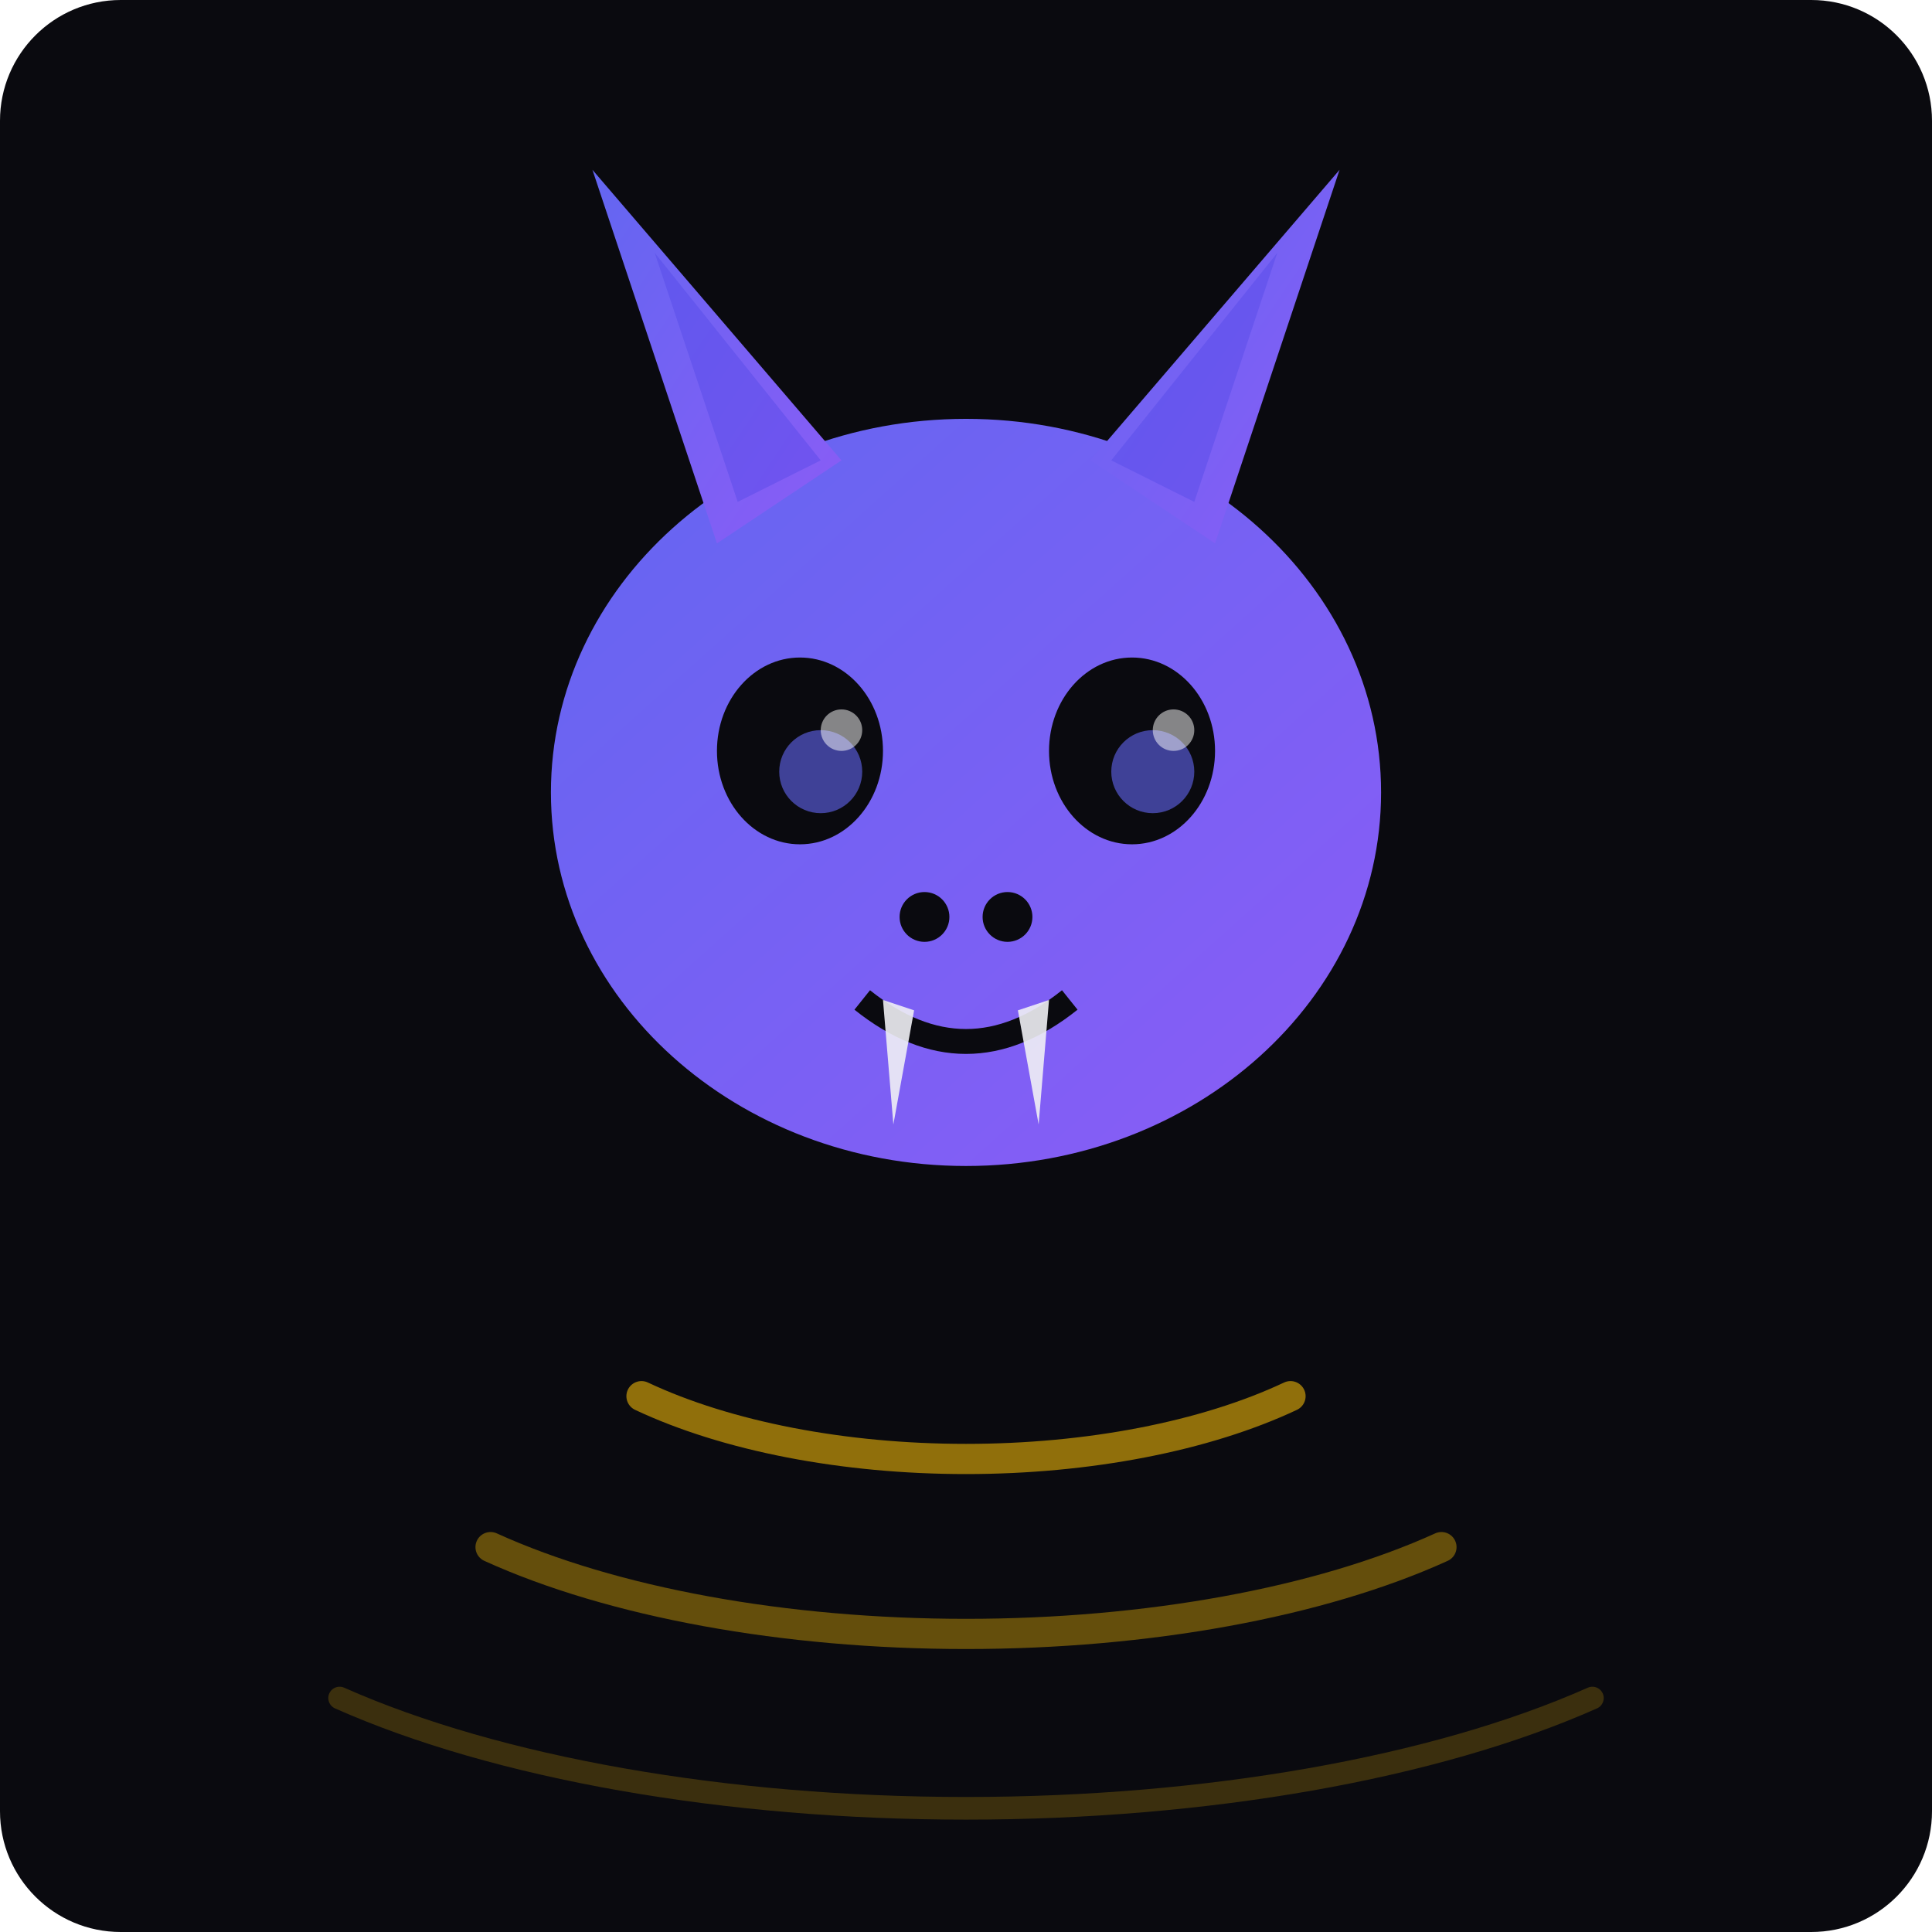
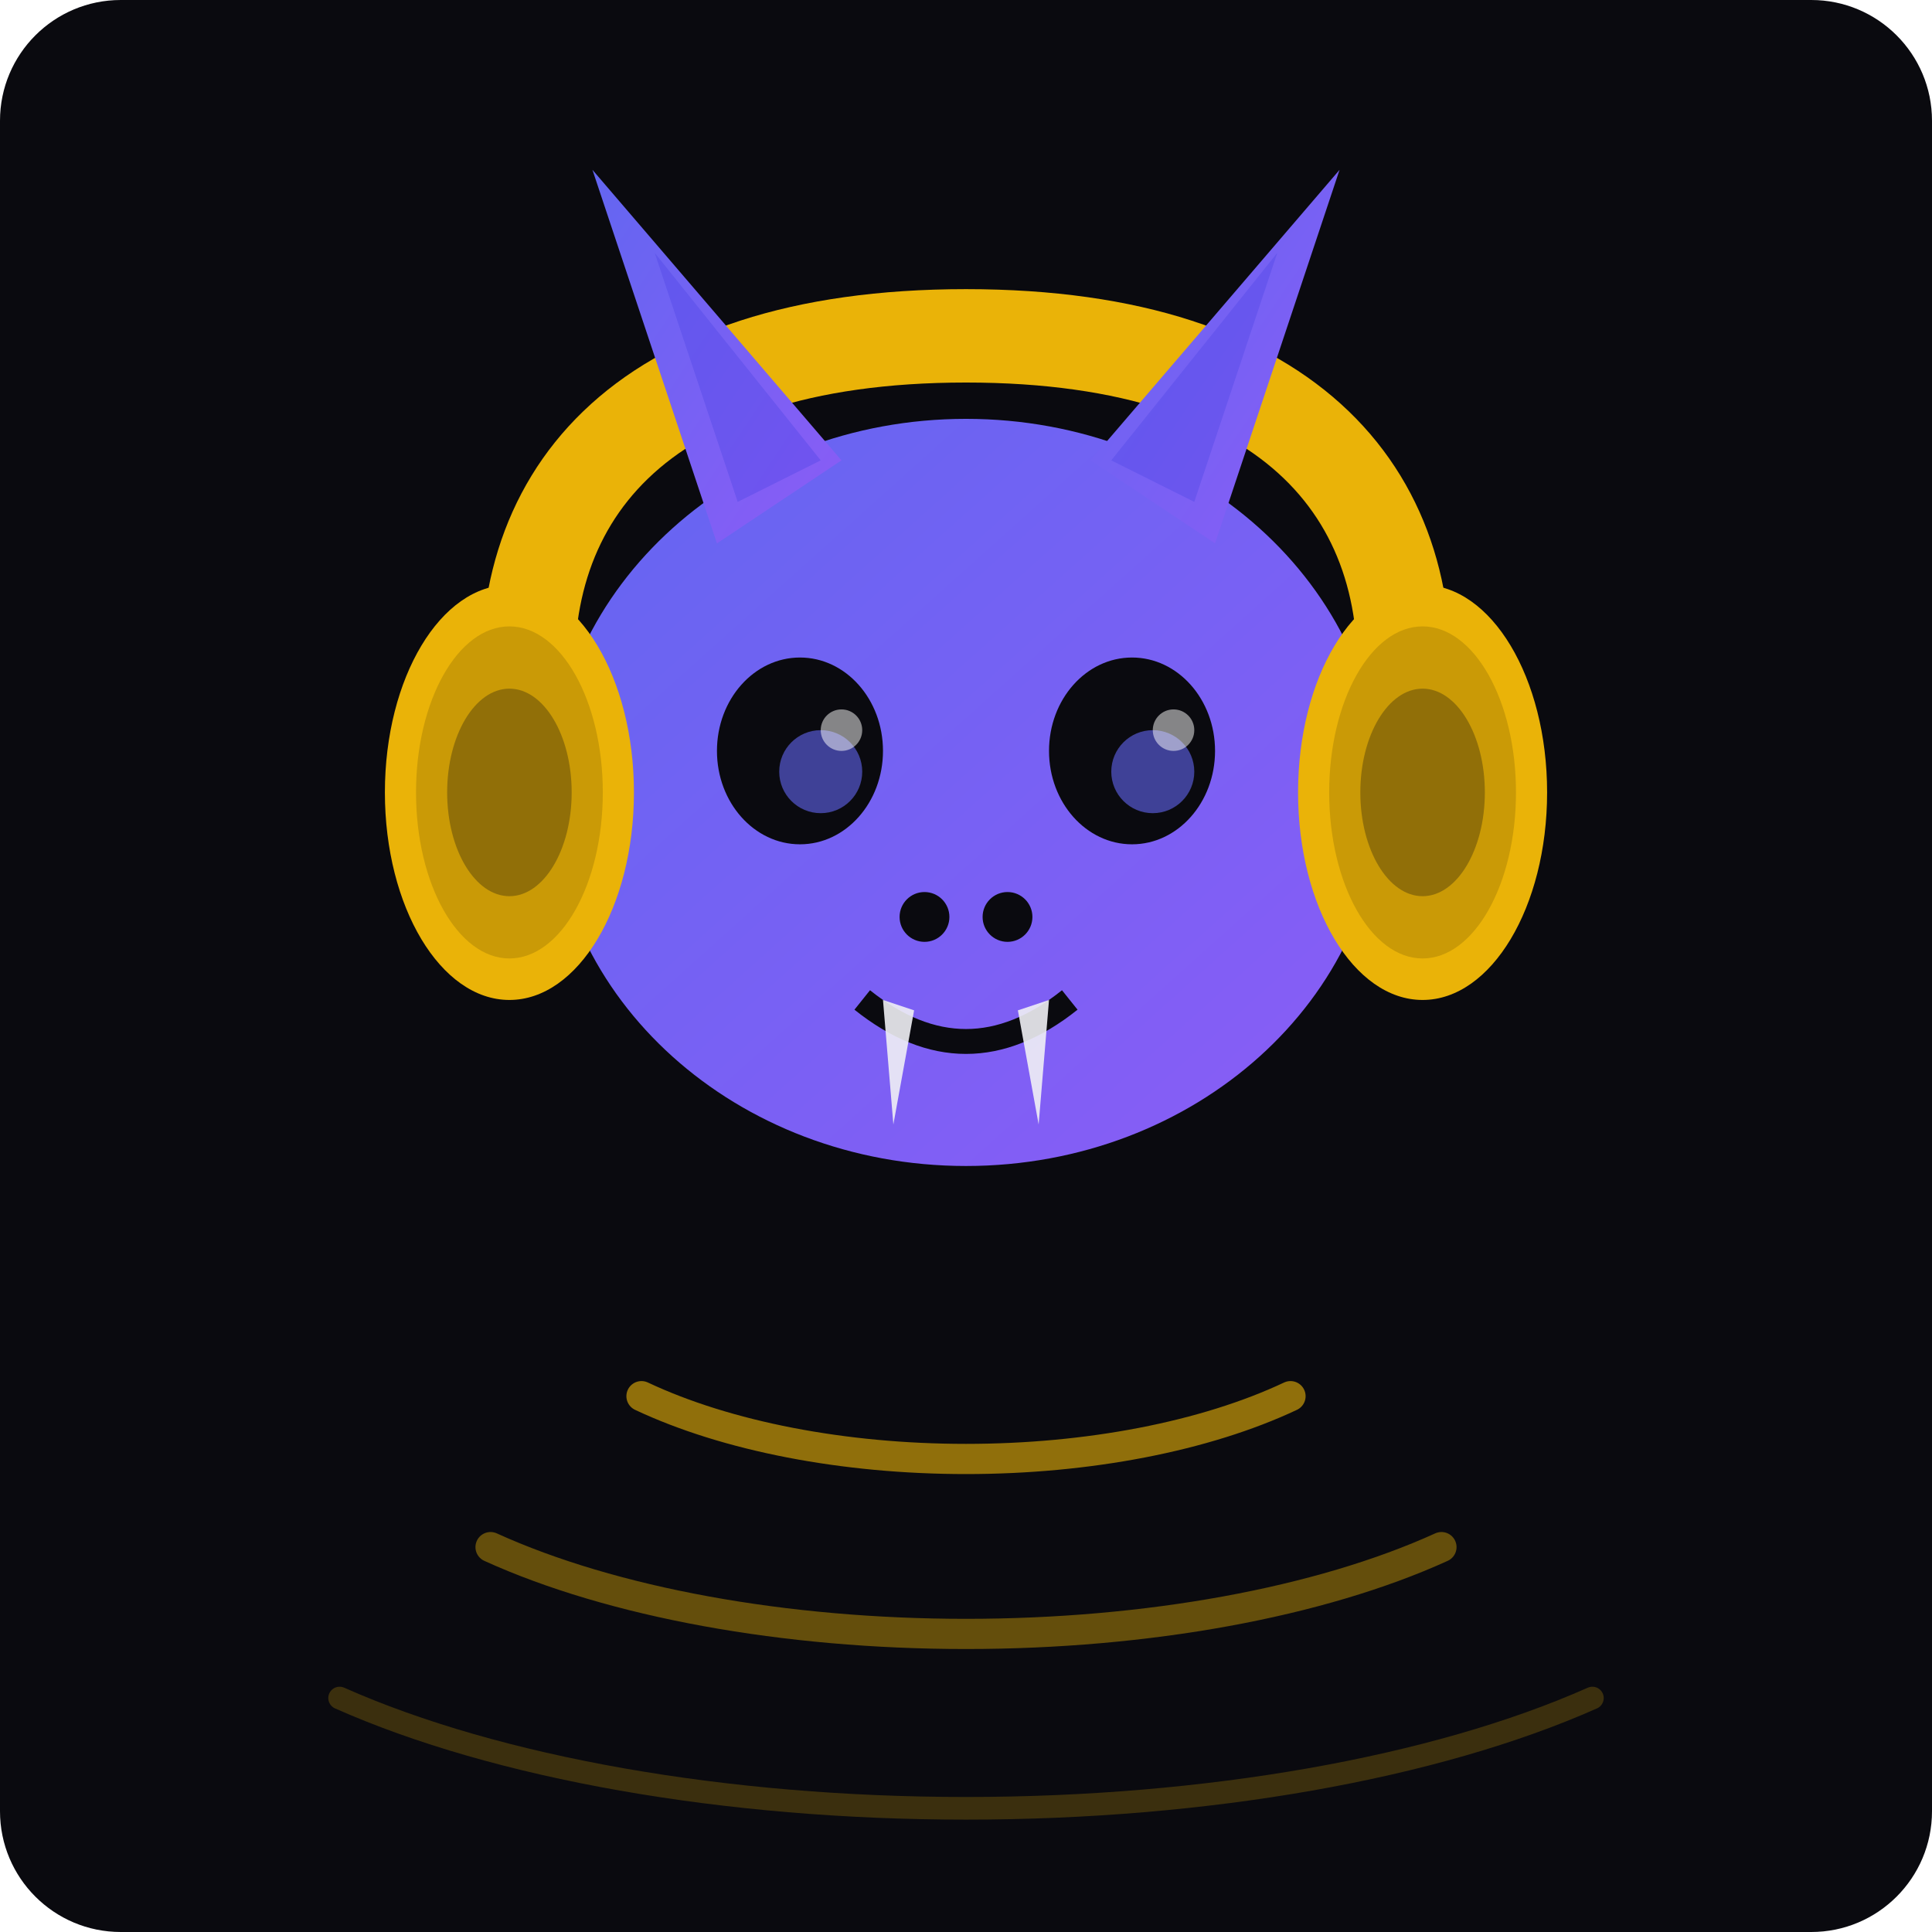
<svg xmlns="http://www.w3.org/2000/svg" viewBox="0 0 512 512" fill="none">
  <defs>
    <linearGradient id="batGrad" x1="0%" y1="0%" x2="100%" y2="100%">
      <stop offset="0%" stop-color="#6366f1" />
      <stop offset="100%" stop-color="#8b5cf6" />
    </linearGradient>
  </defs>
  <rect width="512" height="512" fill="#0a0a0f" rx="32" />
  <g transform="translate(256, 210) scale(5.5)">
    <ellipse cx="0" cy="0" rx="20" ry="18" fill="url(#batGrad)" />
+     <path d="M -21 -4 C -22 -14 -16 -22 0 -22 C 16 -22 22 -14 21 -4" stroke="#eab308" stroke-width="4.5" stroke-linecap="round" fill="none" />
+     <ellipse cx="-22" cy="0" rx="6" ry="10" fill="#eab308" />
+     <ellipse cx="-22" cy="0" rx="4.5" ry="8" fill="#ca9a06" />
+     <ellipse cx="-22" cy="0" rx="3" ry="5" fill="#0a0a0f" opacity="0.3" />
+     <ellipse cx="22" cy="0" rx="6" ry="10" fill="#eab308" />
+     <ellipse cx="22" cy="0" rx="4.5" ry="8" fill="#ca9a06" />
+     <ellipse cx="22" cy="0" rx="3" ry="5" fill="#0a0a0f" opacity="0.3" />
    <path d="M -12 -12 L -18 -30 L -6 -16 Z" fill="url(#batGrad)" />
    <path d="M 12 -12 L 18 -30 L 6 -16 Z" fill="url(#batGrad)" />
    <path d="M -11 -14 L -15 -26 L -7 -16 Z" fill="#4f46e5" opacity="0.4" />
    <path d="M 11 -14 L 15 -26 L 7 -16 Z" fill="#4f46e5" opacity="0.4" />
    <circle cx="-2" cy="6" r="1.2" fill="#0a0a0f" />
    <circle cx="2" cy="6" r="1.2" fill="#0a0a0f" />
    <ellipse cx="-8" cy="-2" rx="4" ry="4.5" fill="#0a0a0f" />
    <ellipse cx="8" cy="-2" rx="4" ry="4.5" fill="#0a0a0f" />
    <circle cx="-7" cy="-1" r="2" fill="#6366f1" opacity="0.6" />
    <circle cx="9" cy="-1" r="2" fill="#6366f1" opacity="0.6" />
    <circle cx="-6" cy="-3" r="1" fill="rgba(255,255,255,0.5)" />
    <circle cx="10" cy="-3" r="1" fill="rgba(255,255,255,0.5)" />
    <path d="M -5 10 Q 0 14 5 10" stroke="#0a0a0f" stroke-width="1.2" fill="none" />
    <path d="M -4 10 L -3.5 16 L -2.5 10.5" fill="#f0f0f5" opacity="0.9" />
    <path d="M 4 10 L 3.5 16 L 2.5 10.5" fill="#f0f0f5" opacity="0.9" />
  </g>
  <path d="M 170 370 A 120 55 0 0 0 342 370" stroke="#eab308" stroke-width="8" stroke-linecap="round" fill="none" opacity="0.6" />
  <path d="M 130 410 A 170 70 0 0 0 382 410" stroke="#eab308" stroke-width="8" stroke-linecap="round" fill="none" opacity="0.4" />
  <path d="M 90 450 A 220 85 0 0 0 422 450" stroke="#eab308" stroke-width="6" stroke-linecap="round" fill="none" opacity="0.22" />
</svg>
